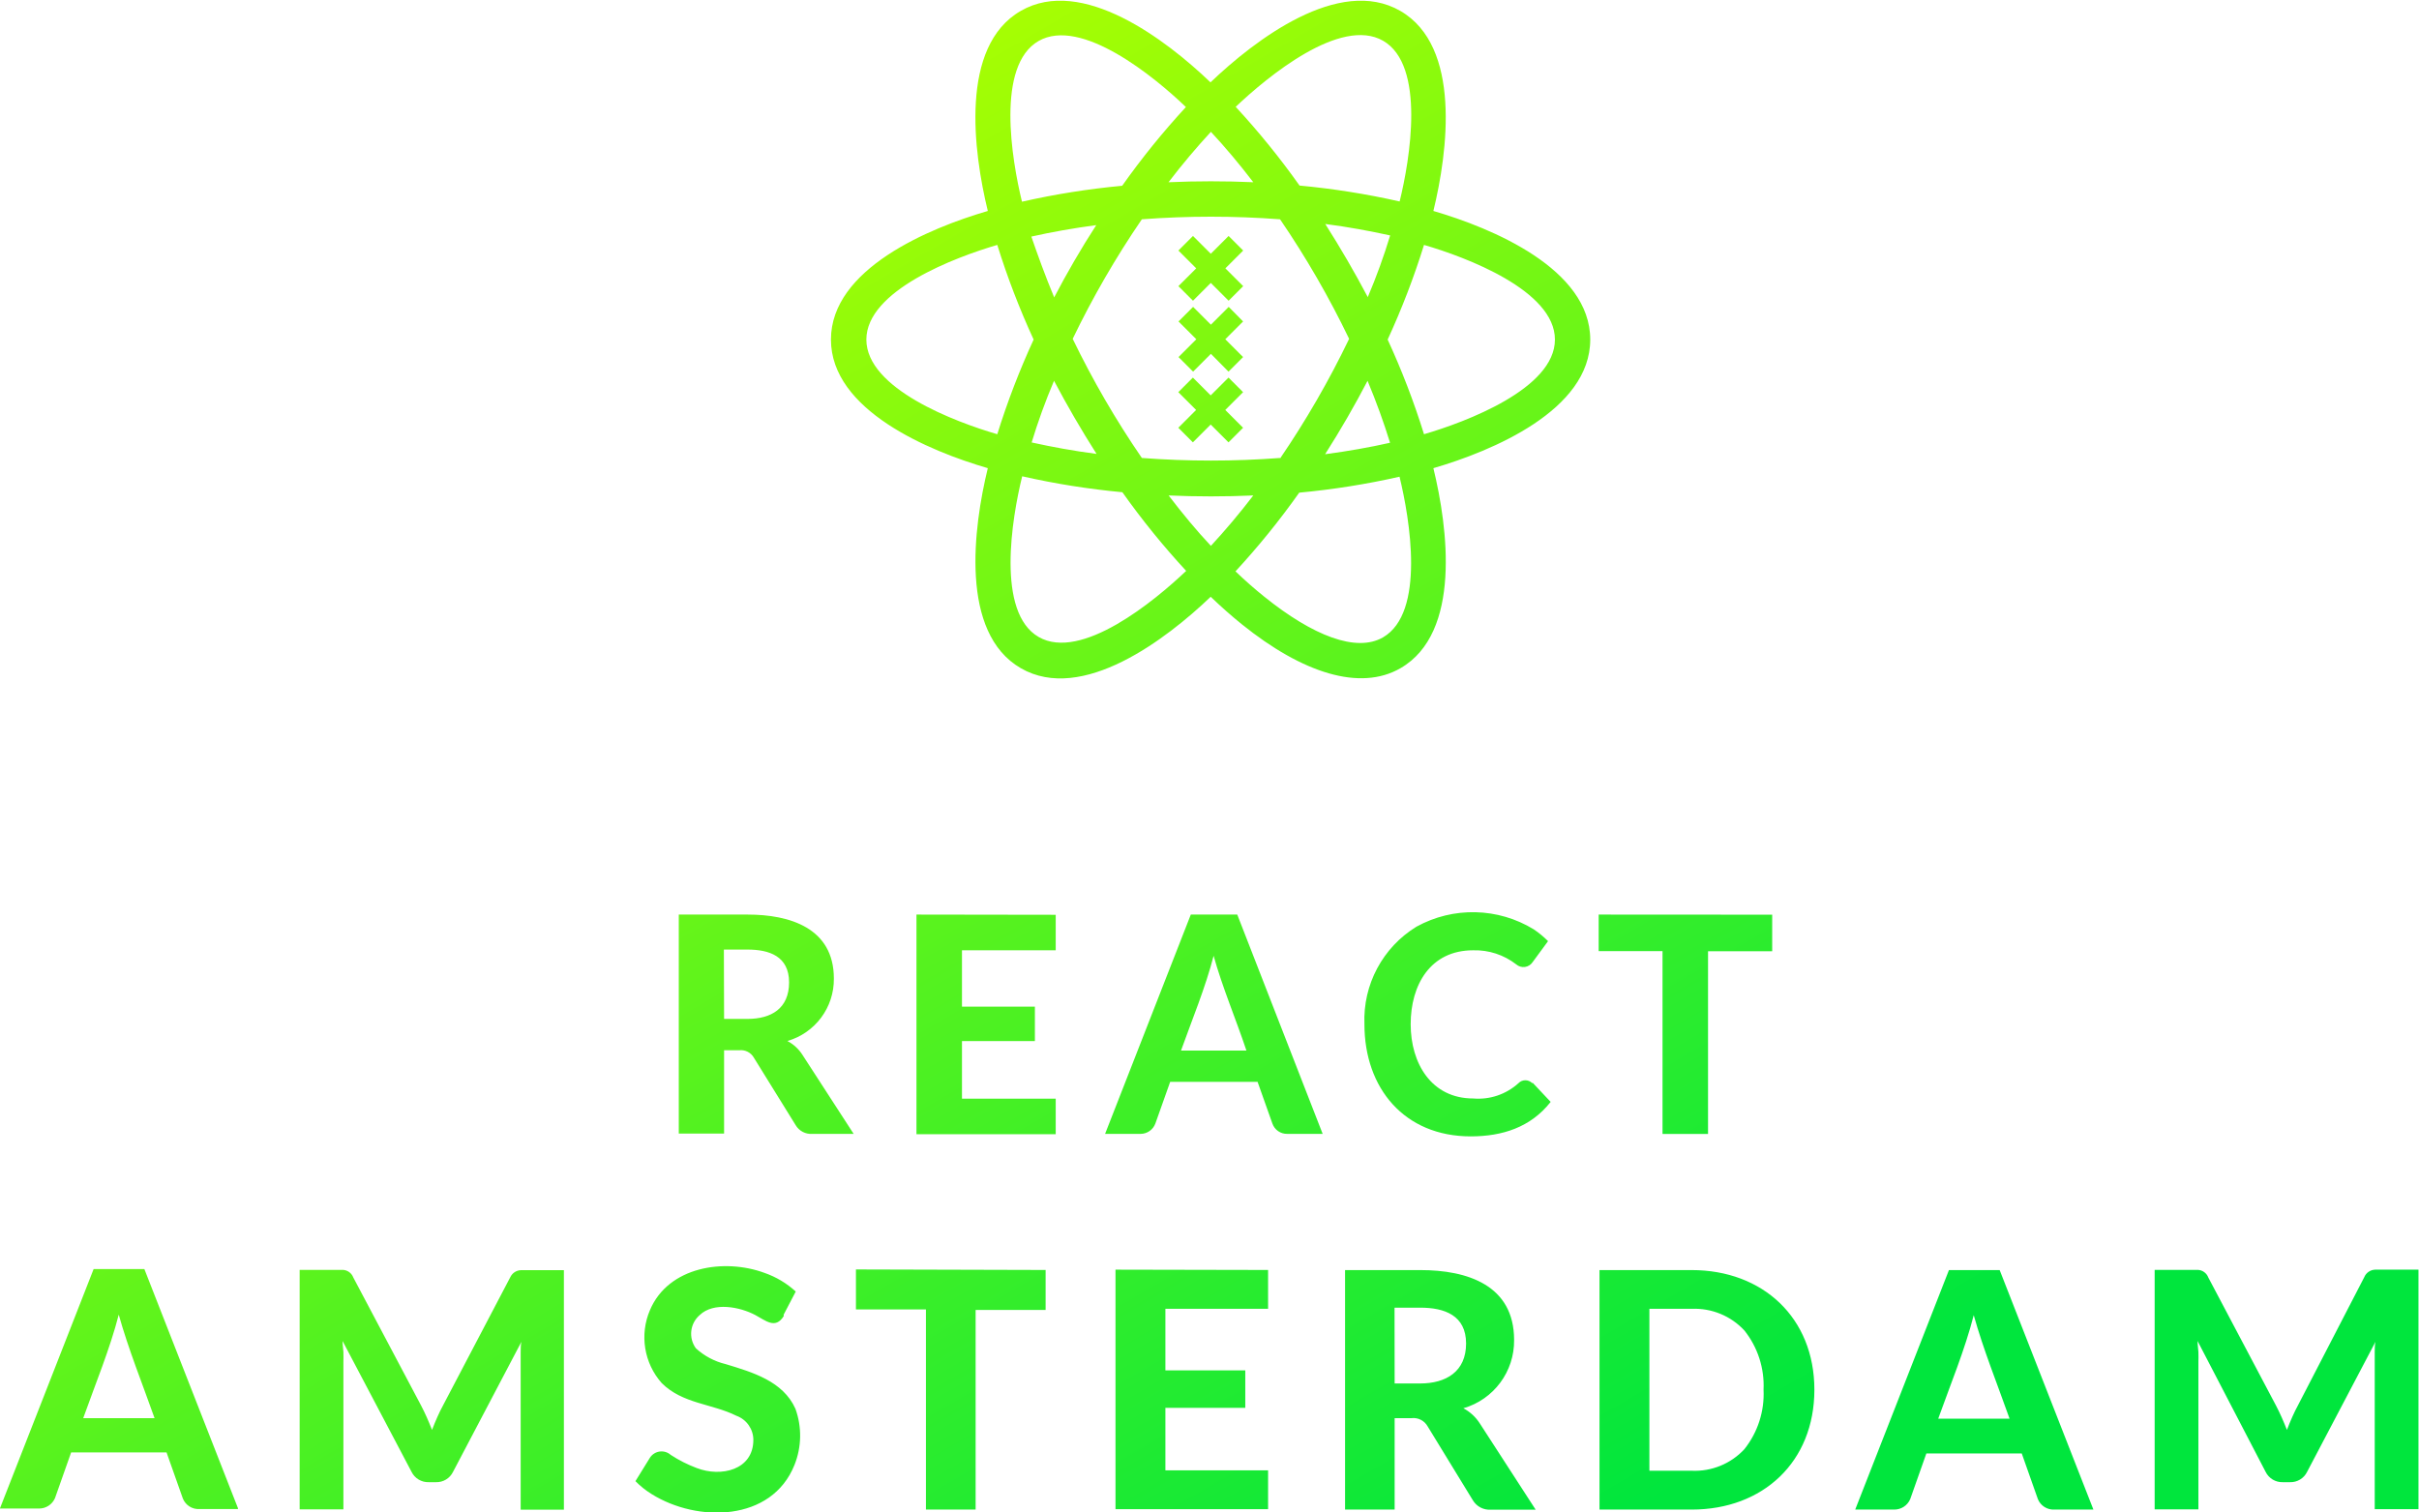
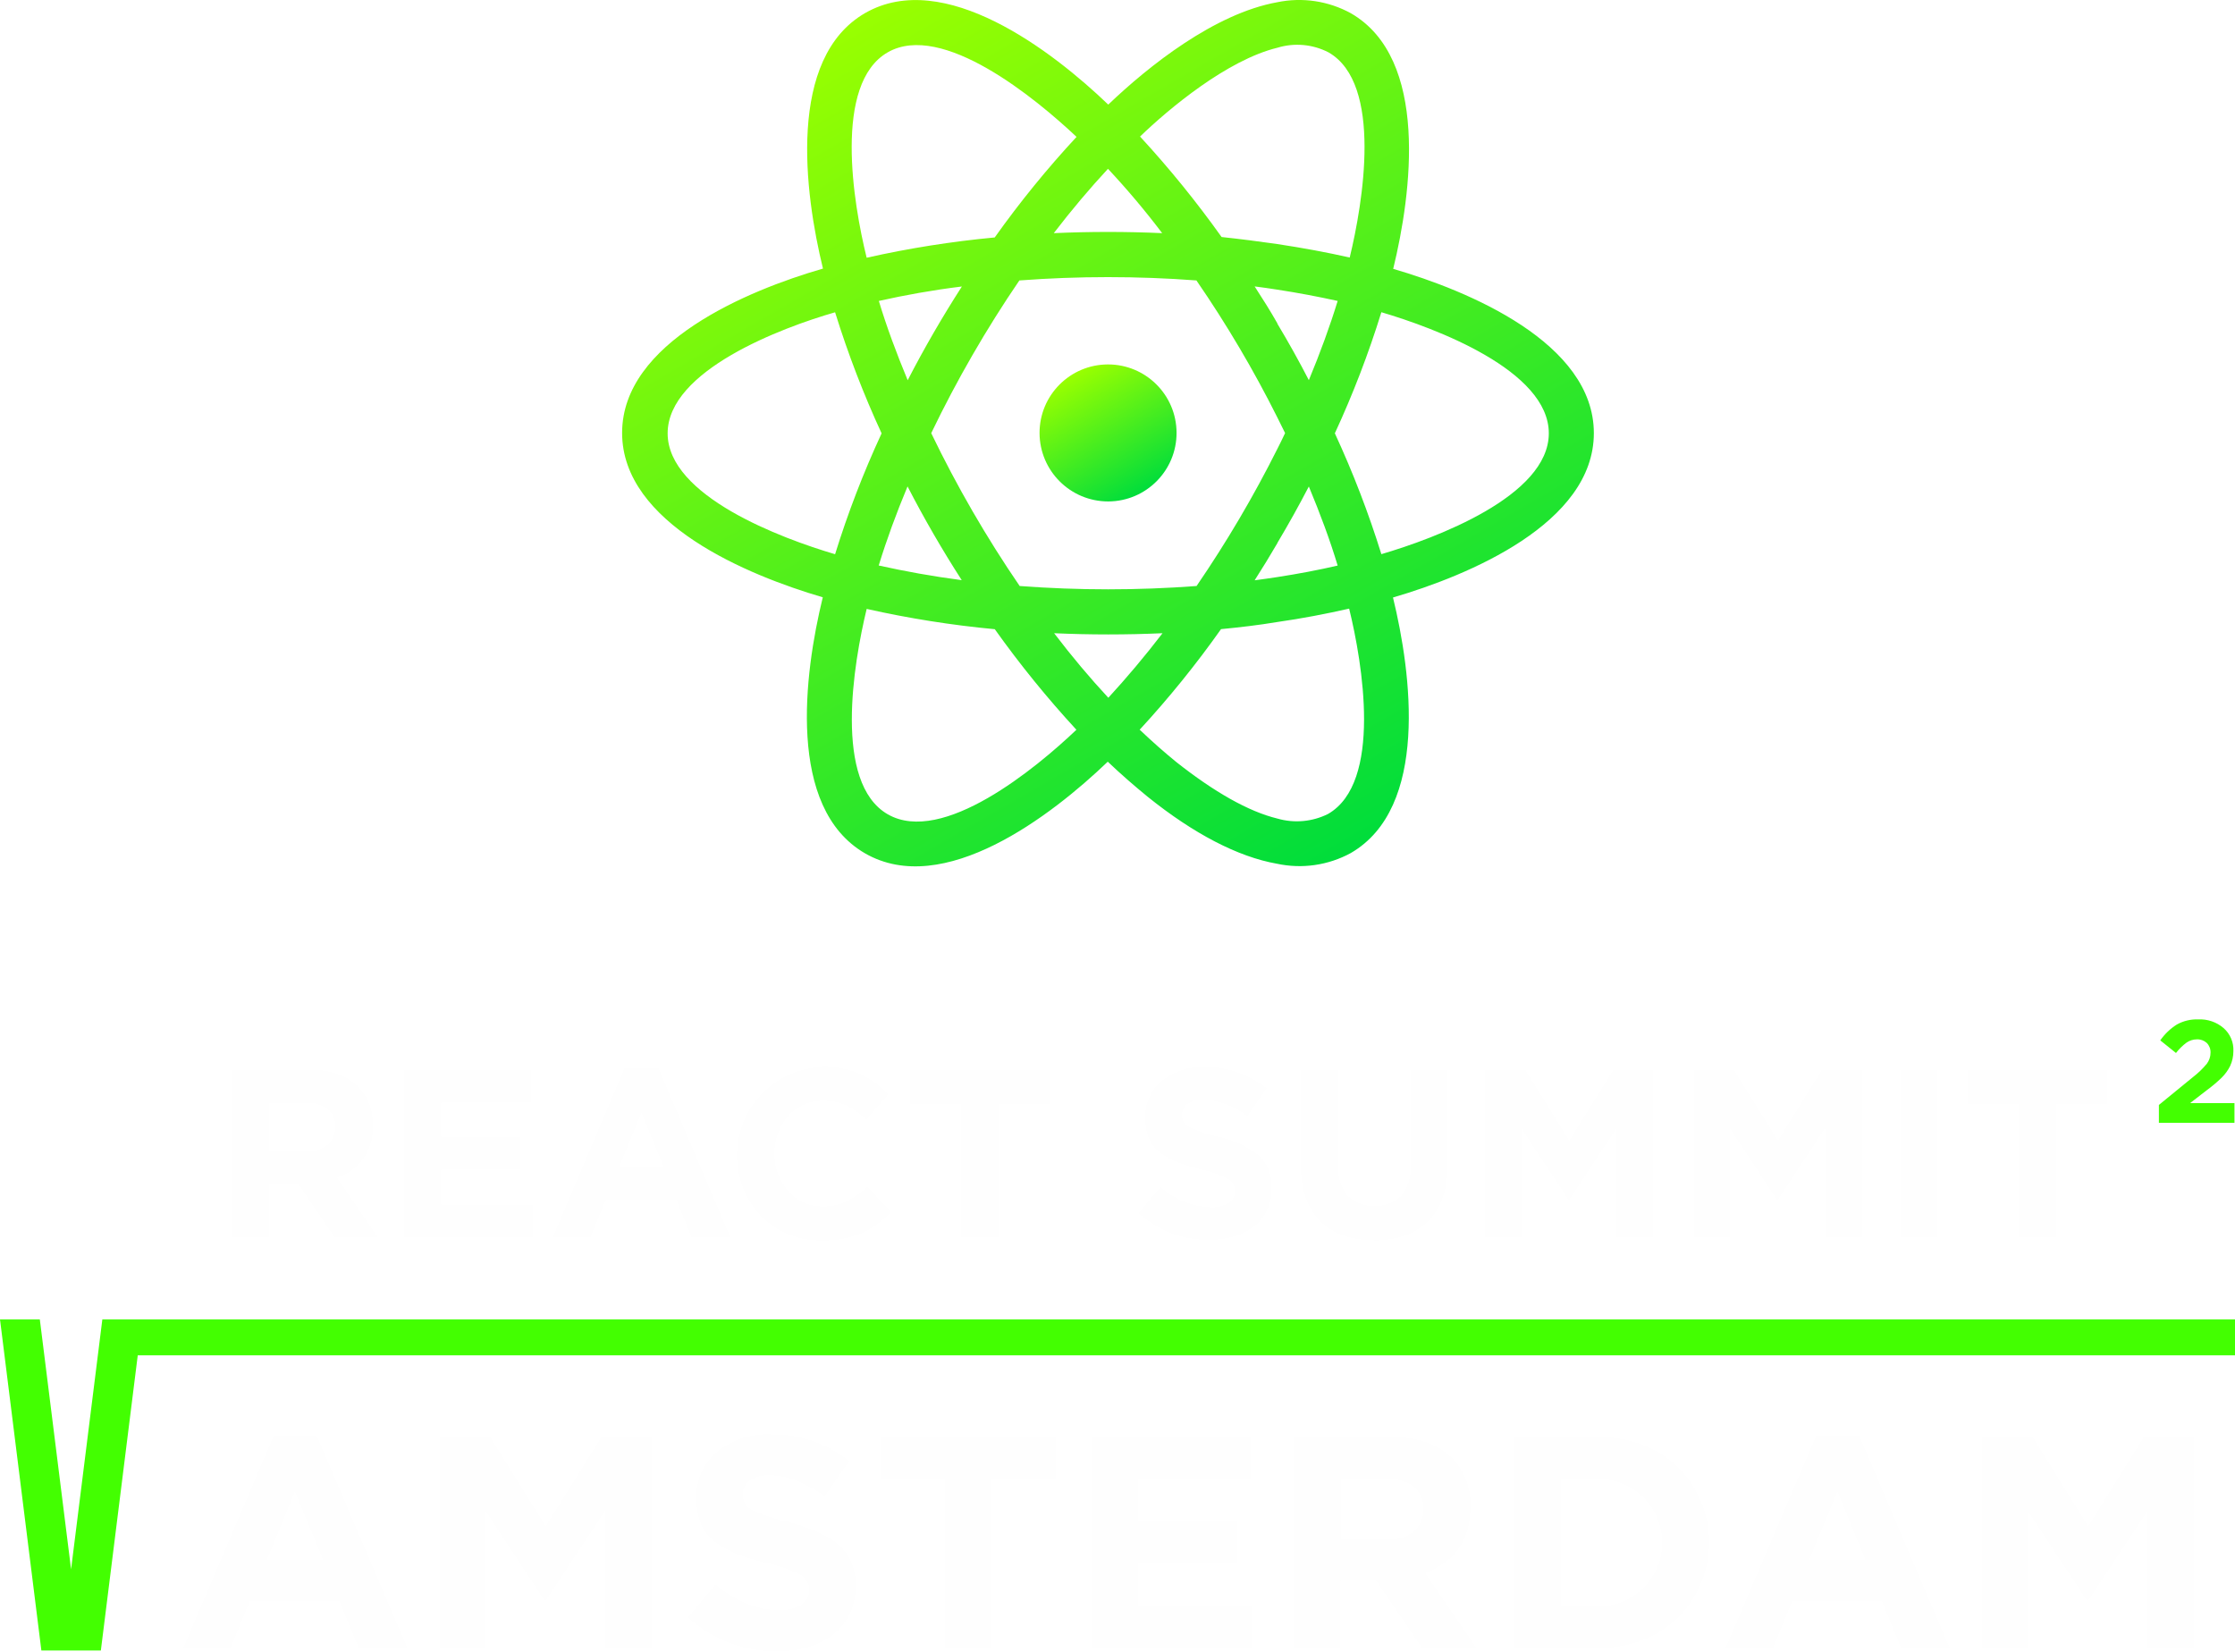
- <svg xmlns="http://www.w3.org/2000/svg" id="Layer_1" data-name="Layer 1" viewBox="0 0 232.25 145.17">
-   <defs>
-     <style>.cls-1{fill:url(#linear-gradient);}</style>
-     <linearGradient id="linear-gradient" x1="-127.92" y1="700.59" x2="-156.56" y2="749.93" gradientTransform="matrix(2.83, 0, 0, -2.83, 625.61, 2348.24)" gradientUnits="userSpaceOnUse">
-       <stop offset="0" stop-color="#00e63d" />
-       <stop offset="1" stop-color="#aeff00" />
-     </linearGradient>
-   </defs>
-   <g id="Layer_1-2" data-name="Layer_1">
-     <path class="cls-1" d="M253.34,222.52c-1.34-1.75-2.7-3.37-4.07-4.84-1.36,1.47-2.73,3.09-4.07,4.84C247.91,222.4,250.63,222.4,253.34,222.52Zm-50.81,83.36v8h-4.35V292.85h6.62c4,0,8.27,1.27,8.27,6.14a6.17,6.17,0,0,1-4.46,6,3.88,3.88,0,0,1,1.45,1.34l4.91,7.58H211a1.71,1.71,0,0,1-1.6-.84l-4-6.46a1.43,1.43,0,0,0-1.42-.73h-1.48Zm-46.69,44.06h-3.69a1.62,1.62,0,0,1-1.58-1L149,344.5h-9.16l-1.55,4.39a1.66,1.66,0,0,1-1.55,1H133l9-23h4.87l9,23ZM141,341.21h6.85c-1.14-3.23-2.52-6.64-3.44-9.94C143.57,334.55,142.14,338,141,341.21ZM173.44,340c.19.37.38.75.55,1.14s.34.79.5,1.2q.24-.63.51-1.24t.57-1.16L182,327.68A1.17,1.17,0,0,1,183,327l.54,0h3.61v23H183V335.82c0-.29,0-.6,0-.94s0-.69.07-1l-6.56,12.48a1.77,1.77,0,0,1-1.66,1h-.67a1.78,1.78,0,0,1-1.66-1L165.9,333.8c0,.36.06.71.08,1.05s0,.67,0,1v14.12h-4.2v-23h3.61l.54,0a1.13,1.13,0,0,1,1,.73L173.44,340Zm34.83-8.61c-.81,1.32-1.74.45-2.74-.08-1.49-.79-4-1.28-5.34,0a2.37,2.37,0,0,0-.37,3.19,6.47,6.47,0,0,0,2.86,1.52c2.57.78,5.51,1.63,6.7,4.29a7.58,7.58,0,0,1-.09,5.39c-2.19,5.48-9.32,5.55-13.72,2.8a8.31,8.31,0,0,1-1.55-1.24l1.39-2.25a1.33,1.33,0,0,1,2-.27A12.77,12.77,0,0,0,199.9,346c2.33.9,5.44.2,5.44-2.71a2.47,2.47,0,0,0-1.63-2.31c-2.34-1.17-5.17-1.14-7.17-3.14a6.63,6.63,0,0,1-1.13-7c1.77-4.2,7.15-5,11-3.58a8.62,8.62,0,0,1,3,1.79l-1.17,2.24Zm25.13-4.41v3.84h-6.72v19.17h-4.77V330.77h-6.72v-3.84Zm21.36,0v3.73H244.9v5.91h7.67v3.6H244.9v6h9.86v3.73H240.11v-23Zm12.15,14.24v8.77h-4.76v-23h7.23c4.5,0,9,1.44,9,6.71a6.74,6.74,0,0,1-4.87,6.56,4.24,4.24,0,0,1,1.58,1.46l5.36,8.28h-4.3a1.87,1.87,0,0,1-1.74-.92L270.08,342a1.56,1.56,0,0,0-1.55-.79H266.9Zm0-3.34h2.44c2.5,0,4.42-1.14,4.42-3.84s-2.07-3.44-4.39-3.44H266.9Zm40.3.6c0,6.93-4.93,11.51-11.78,11.51h-8.85v-23h8.85c6.83,0,11.78,4.58,11.78,11.49Zm-4.88,0a8.49,8.49,0,0,0-1.84-5.69,6.52,6.52,0,0,0-5.06-2.08h-4.06v15.55h4.06a6.49,6.49,0,0,0,5.06-2.07,8.52,8.52,0,0,0,1.84-5.71Zm31.61,11.51h-3.69a1.62,1.62,0,0,1-1.58-1l-1.55-4.39h-9.16l-1.55,4.39a1.66,1.66,0,0,1-1.55,1h-3.73l9-23H325l9,23Zm-14.84-8.73h6.85c-1.14-3.23-2.52-6.64-3.44-9.94-.84,3.29-2.27,6.75-3.41,9.94ZM351.53,340c.19.37.38.75.55,1.14s.34.79.5,1.2q.24-.63.51-1.24t.57-1.16L360,327.68a1.17,1.17,0,0,1,1.06-.73l.54,0h3.61v23h-4.2V335.82c0-.29,0-.6,0-.94s0-.69.07-1l-6.56,12.48a1.77,1.77,0,0,1-1.66,1h-.67a1.78,1.78,0,0,1-1.66-1L344,333.8c0,.36.06.71.08,1.05s0,.67,0,1v14.12h-4.2v-23h3.61l.54,0a1.13,1.13,0,0,1,1,.73L351.53,340Zm-149-37.13h2.24c2.29,0,4-1,4-3.51s-1.9-3.15-4-3.15h-2.26Zm31.84-10v3.41h-9v5.41h7V305h-7v5.53h9v3.41H221V292.85ZM260,313.91h-3.38a1.48,1.48,0,0,1-1.45-1l-1.42-4h-8.39l-1.42,4a1.52,1.52,0,0,1-1.42,1h-3.41l8.23-21.06h4.46Zm-13.59-8h6.27c-1-3-2.31-6.08-3.15-9.1C248.76,299.82,247.44,303,246.4,305.91ZM280.16,309l1.73,1.84c-1.93,2.45-4.65,3.31-7.68,3.31-6.35,0-10.2-4.61-10.2-10.77a10.48,10.48,0,0,1,5-9.37,11.21,11.21,0,0,1,11.26.26,9.29,9.29,0,0,1,1.37,1.13l-1.47,2a1.06,1.06,0,0,1-1.59.23,6.45,6.45,0,0,0-4.13-1.35c-4.12,0-6,3.33-6,7.1s2,7.13,6,7.13a5.73,5.73,0,0,0,4.35-1.47.92.92,0,0,1,1.32,0Zm23-16.14v3.51H297v17.55h-4.37V296.36H286.5v-3.51Zm-55.61-65.18,1.71,1.71,1.71-1.71,1.4,1.4-1.71,1.71,1.71,1.71-1.4,1.4-1.71-1.71-1.71,1.71-1.4-1.4,1.71-1.71-1.71-1.71Zm4.81,15-1.71,1.71,1.71,1.71-1.4,1.4-1.71-1.71-1.71,1.71-1.4-1.4,1.71-1.71-1.71-1.71,1.4-1.4,1.71,1.71,1.71-1.71Zm0-6.79-1.71,1.71,1.71,1.71-1.4,1.4L249.27,239l-1.71,1.71-1.4-1.4,1.71-1.71-1.71-1.71,1.4-1.4,1.71,1.71,1.71-1.71Zm-5.48-20.58c-3-2.89-10.07-8.7-14.16-6.35h0c-4.09,2.36-2.58,11.37-1.59,15.43a74.92,74.92,0,0,1,9.62-1.53,75,75,0,0,1,6.12-7.56Zm13.36,33.33c2.19-.29,4.28-.66,6.23-1.1-.59-1.92-1.31-3.91-2.16-5.95Q262.45,245.16,260.26,248.6Zm-2.49,3.69a75,75,0,0,1-6.12,7.56q1.39,1.33,2.75,2.42c4.69,3.78,8.86,5.39,11.41,3.92h0c4.09-2.36,2.58-11.37,1.59-15.43a75,75,0,0,1-9.62,1.53Zm-8.5,10c-4.24,4.06-12.34,10.26-18.23,6.86h0c-5.88-3.4-4.56-13.51-3.17-19.21-5.63-1.64-15.06-5.56-15.06-12.35s9.43-10.71,15.06-12.35c-1.39-5.7-2.72-15.82,3.16-19.21h0c5.88-3.4,14,2.8,18.22,6.86,4.24-4.06,12.34-10.26,18.23-6.86h0c5.88,3.4,4.56,13.51,3.17,19.21,5.63,1.64,15.06,5.56,15.06,12.35s-9.43,10.71-15.06,12.35c1.39,5.7,2.72,15.82-3.16,19.21h0c-3.88,2.24-9.41.47-15.22-4.21q-1.49-1.2-3-2.65Zm-20.49-15.61a74.91,74.91,0,0,1,3.49-9.09,74.9,74.9,0,0,1-3.49-9.09c-4,1.17-12.57,4.37-12.57,9.09s8.55,7.92,12.57,9.09Zm5.43-13.08q1.88-3.61,4.07-7c-2.19.29-4.27.66-6.23,1.1C232.65,229.54,233.37,231.53,234.22,233.57Zm35.54-5.1a75,75,0,0,1-3.49,9.09,74.9,74.9,0,0,1,3.49,9.09c4-1.17,12.57-4.37,12.57-9.09s-8.55-7.92-12.57-9.09ZM246.9,259.85a74.93,74.93,0,0,1-6.13-7.56,74.86,74.86,0,0,1-9.62-1.53c-1,4.06-2.5,13.08,1.58,15.43h0c4.09,2.36,11.13-3.46,14.16-6.34Zm2.37-2.41c1.36-1.47,2.73-3.09,4.07-4.84-2.71.12-5.42.12-8.13,0C246.55,254.35,247.91,256,249.27,257.44Zm6.64-8.39a88,88,0,0,0,6.63-11.49,87.93,87.93,0,0,0-6.63-11.48,88,88,0,0,0-13.27,0A88,88,0,0,0,236,237.56,87.93,87.93,0,0,0,242.64,249,88.08,88.08,0,0,0,255.91,249Zm8.41-15.47c.85-2,1.57-4,2.16-5.95-2-.44-4-.81-6.23-1.1,1.46,2.29,2.82,4.64,4.07,7Zm3.07-9.21c1-4.06,2.5-13.07-1.58-15.43h0c-4.09-2.36-11.13,3.46-14.16,6.34a75,75,0,0,1,6.13,7.56,74.89,74.89,0,0,1,9.62,1.53Zm-33.17,17.19c-.85,2-1.57,4-2.16,5.95,2,.44,4,.81,6.23,1.1-1.46-2.29-2.82-4.64-4.07-7Z" transform="translate(-133.01 -205.02)" />
-   </g>
+ <svg xmlns="http://www.w3.org/2000/svg" version="1.1" id="Layer_1" x="0px" y="0px" viewBox="0 0 373.84 276.214" enable-background="new 0 0 373.84 276.214" xml:space="preserve">
+   <linearGradient id="SVGID_1_" gradientUnits="userSpaceOnUse" x1="568.779" y1="2849.041" x2="649.932" y2="2989.598" gradientTransform="matrix(1 0 0 1 -424.03 -2846.88)">
+     <stop offset="0" style="stop-color:#99FF00" />
+     <stop offset="1" style="stop-color:#00DD3B" />
+   </linearGradient>
+   <path fill-rule="evenodd" clip-rule="evenodd" fill="url(#SVGID_1_)" d="M144.952,43.068c-2.228-9.018-5.6-29.07,3.537-34.316l0,0  c9.101-5.21,24.756,7.71,31.581,14.146c-4.922,5.305-9.493,10.924-13.686,16.822c-7.209,0.674-14.367,1.808-21.431,3.395V43.068z   M176.262,39c2.994-3.902,6.036-7.497,9.065-10.763c3.206,3.428,6.233,7.02,9.065,10.763C188.357,38.729,182.333,38.729,176.262,39z   M170.533,46.911c9.849-0.74,19.74-0.74,29.589,0c5.042,7.323,9.569,14.988,13.545,22.94c0.436,0.872,0.872,1.745,1.285,2.593  c-0.401,0.872-0.837,1.745-1.285,2.629c-3.982,7.948-8.499,15.616-13.521,22.952c-9.849,0.74-19.74,0.74-29.589,0  c-5.57-8.138-10.515-16.685-14.794-25.569c4.272-8.88,9.206-17.428,14.759-25.569L170.533,46.911z M213.667,90.811  c1.851-3.1,3.607-6.26,5.258-9.431c1.886,4.539,3.537,8.947,4.821,13.227c-3.206,0.743-6.566,1.379-10.079,1.922  c-1.25,0.2-2.523,0.365-3.808,0.542c1.309-2.051,2.593-4.138,3.808-6.224V90.811z M147.003,50.341  c4.35-0.978,8.995-1.815,13.887-2.417c-3.265,5.081-6.307,10.327-9.065,15.679c-1.886-4.539-3.537-8.983-4.821-13.25V50.341z   M190.62,122.074c4.897-5.311,9.446-10.934,13.616-16.834c3.206-0.307,6.307-0.672,9.336-1.179  c4.208-0.601,8.252-1.379,12.095-2.252c2.228,9.054,5.6,29.106-3.537,34.352l0,0c-2.625,1.307-5.647,1.581-8.464,0.766  c-4.857-1.179-10.61-4.48-16.881-9.431c-2.028-1.65-4.043-3.43-6.13-5.411L190.62,122.074z M151.801,81.368  c2.758,5.352,5.8,10.61,9.065,15.679c-4.892-0.637-9.537-1.485-13.887-2.452C148.288,90.327,149.915,85.883,151.801,81.368z   M144.964,101.856c7.065,1.587,14.223,2.721,21.431,3.395c4.192,5.888,8.752,11.508,13.651,16.822  c-6.743,6.425-22.398,19.38-31.546,14.146l0,0c-9.136-5.246-5.729-25.298-3.537-34.352V101.856z M111.673,72.491  c0-10.527,19.074-17.683,28.009-20.253c2.147,6.914,4.745,13.679,7.78,20.253c-3.04,6.559-5.64,13.313-7.78,20.217  C130.747,90.08,111.673,82.983,111.673,72.491z M137.608,99.982c-3.1,12.684-6.036,35.153,7.073,42.757l0,0  c13.109,7.568,31.169-6.26,40.611-15.325c2.263,2.157,4.515,4.102,6.708,5.894c7.615,6.118,15.03,10.02,21.596,11.175  c4.191,0.898,8.565,0.268,12.331-1.78l0,0c13.109-7.568,10.173-30.072,7.073-42.757c12.566-3.666,33.597-12.378,33.597-27.491  s-21.019-23.836-33.562-27.479c3.1-12.684,6.036-35.188-7.073-42.757l0,0c-3.749-2.057-8.107-2.713-12.295-1.851  c-10.515,1.886-21.573,10.704-28.292,17.129c-9.431-9.054-27.502-22.846-40.647-15.325l0,0  c-13.109,7.533-10.173,30.072-7.073,42.757c-12.566,3.631-33.597,12.342-33.597,27.491s21.031,23.824,33.562,27.491L137.608,99.982z   M213.667,54.101c-1.179-2.087-2.499-4.173-3.808-6.189c1.309,0.165,2.558,0.342,3.808,0.542c3.537,0.542,6.873,1.179,10.079,1.886  c-1.309,4.267-2.935,8.712-4.821,13.25c-1.65-3.198-3.403-6.342-5.258-9.431V54.101z M190.679,22.85  c4.892-4.715,14.594-12.814,22.987-14.865c2.845-0.868,5.917-0.588,8.558,0.778l0,0c9.136,5.246,5.729,25.298,3.537,34.316  c-3.843-0.872-7.886-1.615-12.095-2.252c-3.03-0.436-6.13-0.837-9.336-1.179c-4.192-5.888-8.752-11.508-13.651-16.822V22.85z   M231.055,92.697c-2.147-6.902-4.746-13.656-7.78-20.217c3.04-6.571,5.64-13.336,7.78-20.253  c8.936,2.629,28.009,9.725,28.009,20.253S239.99,90.08,231.055,92.697z M176.321,105.923c6.036,0.271,12.06,0.271,18.131,0  c-2.994,3.902-6.036,7.497-9.065,10.798C182.321,113.421,179.292,109.825,176.321,105.923z" />
+   <linearGradient id="SVGID_2_" gradientUnits="userSpaceOnUse" x1="603.661" y1="2909.41" x2="615.124" y2="2929.258" gradientTransform="matrix(1 0 0 1 -424.03 -2846.88)">
+     <stop offset="0" style="stop-color:#99FF00" />
+     <stop offset="1" style="stop-color:#00DD3B" />
+   </linearGradient>
+   <path fill-rule="evenodd" clip-rule="evenodd" fill="url(#SVGID_2_)" d="M185.375,83.879c6.328-0.02,11.443-5.166,11.423-11.494  c-0.02-6.328-5.166-11.442-11.494-11.423c-6.323,0.02-11.436,5.159-11.423,11.482C173.907,78.772,179.046,83.886,185.375,83.879z" />
+   <path fill="#FEFEFE" d="M38.88,207.001v-28.08h12.84c3.57,0,6.32,1,8.2,2.85c1.669,1.745,2.547,4.099,2.43,6.51  c0.239,3.935-2.237,7.525-6,8.7l6.86,10h-7.23l-6.12-9h-4.81v9L38.88,207.001z M45.05,192.561h6.26  c1.265,0.079,2.516-0.305,3.52-1.08c0.839-0.765,1.29-1.866,1.23-3c0.083-1.15-0.398-2.269-1.29-3c-1.04-0.733-2.301-1.086-3.57-1  h-6.15V192.561z" />
+   <polygon fill="#FEFEFE" points="67.64,207.011 67.64,178.921 88.85,178.921 88.85,184.431 73.78,184.431 73.78,190.141   87.05,190.141 87.05,195.621 73.78,195.621 73.78,201.531 89.05,201.531 89.05,207.011 " />
+   <path fill="#FEFEFE" d="M92.45,207.001l12-28.28h5.72l12,28.28h-6.46l-2.57-6.28h-11.83l-2.57,6.28H92.45z M103.54,195.241h7.49  l-3.74-9.1L103.54,195.241z" />
+   <path fill="#FEFEFE" d="M137.45,207.491c-3.866,0.1-7.598-1.423-10.29-4.2c-5.528-6.036-5.117-15.41,0.919-20.938  c4.275-3.916,10.441-4.979,15.781-2.721c1.759,0.865,3.364,2.013,4.75,3.4l-3.72,4.25c-0.991-0.971-2.128-1.781-3.37-2.4  c-1.218-0.522-2.535-0.774-3.86-0.74c-2.221-0.047-4.352,0.881-5.83,2.54c-3.089,3.617-3.089,8.943,0,12.56  c1.466,1.678,3.602,2.62,5.83,2.57c1.353,0.028,2.695-0.256,3.92-0.83c1.282-0.646,2.458-1.482,3.49-2.48l3.95,4.22  c-1.405,1.527-3.106,2.751-5,3.6c-2.087,0.849-4.329,1.247-6.58,1.17L137.45,207.491z" />
+   <polygon fill="#FEFEFE" points="160.8,207.011 160.8,184.631 152.23,184.631 152.23,178.921 175.55,178.921 175.55,184.631   166.98,184.631 166.98,207.011 " />
+   <path fill="#FEFEFE" d="M202.34,207.401c-4.389,0.074-8.641-1.528-11.89-4.48l3.66-4.37c2.305,2.086,5.273,3.29,8.38,3.4  c1.048,0.068,2.093-0.18,3-0.71c0.702-0.417,1.12-1.184,1.09-2c0.009-0.816-0.413-1.576-1.11-2c-1.433-0.746-2.965-1.285-4.55-1.6  c-1.318-0.327-2.617-0.728-3.89-1.2c-1.001-0.399-1.951-0.916-2.83-1.54c-0.886-0.601-1.581-1.445-2-2.43  c-0.451-1.114-0.666-2.309-0.63-3.51c-0.085-2.36,0.927-4.627,2.74-6.14c2.006-1.605,4.523-2.436,7.09-2.34  c3.796-0.064,7.495,1.198,10.46,3.57l-3.23,4.65c-2.096-1.636-4.636-2.602-7.29-2.77c-0.949-0.054-1.891,0.195-2.69,0.71  c-0.601,0.413-0.954,1.101-0.94,1.83c-0.029,0.849,0.424,1.643,1.17,2.05c1.56,0.733,3.202,1.28,4.89,1.63  c2.462,0.522,4.778,1.584,6.78,3.11c1.482,1.387,2.267,3.364,2.14,5.39c0.122,2.467-0.927,4.846-2.83,6.42  c-2.157,1.604-4.805,2.41-7.49,2.28L202.34,207.401z" />
+   <path fill="#FEFEFE" d="M229.78,207.461c-3.83,0-6.8-1.06-8.95-3.2s-3.23-5.22-3.23-9.28v-16.06h6.2v15.91  c-0.132,1.858,0.427,3.699,1.57,5.17c2.531,2.351,6.438,2.377,9,0.06c1.133-1.41,1.693-3.195,1.57-5v-16.1h6.2v15.87  c0,4.17-1.09,7.31-3.29,9.45s-5.2,3.22-9.06,3.22L229.78,207.461z" />
+   <polygon fill="#FEFEFE" points="248.42,207.011 248.42,178.921 255.11,178.921 262.49,190.801 269.89,178.921 276.55,178.921   276.55,207.011 270.41,207.011 270.41,188.691 262.49,200.671 262.35,200.671 254.51,188.801 254.51,207.011 " />
+   <polygon fill="#FEFEFE" points="283.33,207.011 283.33,178.921 289.99,178.921 297.39,190.801 304.77,178.921 311.46,178.921   311.46,207.011 305.28,207.011 305.28,188.691 297.39,200.671 297.22,200.671 289.39,188.801 289.39,207.011 " />
+   <rect x="317.92" y="178.921" fill="#FEFEFE" width="6.17" height="28.08" />
+   <polygon fill="#FEFEFE" points="337.67,207.011 337.67,184.631 329.13,184.631 329.13,178.921 352.42,178.921 352.42,184.631   343.88,184.631 343.88,207.011 " />
+   <path fill="#FEFEFE" d="M30.64,275.701l15.15-35.56h7.18l15.18,35.56H60l-3.23-7.87h-15l-3.23,7.91L30.64,275.701z M44.64,260.921  h9.41l-4.72-11.44L44.64,260.921z" />
+   <polygon fill="#FEFEFE" points="73.61,275.701 73.61,240.371 81.99,240.371 91.28,255.321 100.6,240.371 108.97,240.371   108.97,275.701 101.25,275.701 101.25,252.641 91.28,267.741 91.08,267.741 81.24,252.781 81.24,275.701 " />
+   <path fill="#FEFEFE" d="M130.07,276.211c-5.535,0.085-10.896-1.935-15-5.65l4.6-5.51c3.49,2.85,7,4.28,10.58,4.28  c1.305,0.072,2.604-0.233,3.74-0.88c0.874-0.545,1.395-1.511,1.37-2.54c-0.012-1.012-0.555-1.942-1.43-2.45  c-1.811-0.915-3.734-1.587-5.72-2c-1.659-0.393-3.292-0.888-4.89-1.48c-1.259-0.511-2.457-1.161-3.57-1.94  c-1.085-0.779-1.944-1.831-2.49-3.05c-0.546-1.408-0.807-2.91-0.77-4.42c-0.101-2.972,1.176-5.825,3.46-7.73  c2.526-2.012,5.693-3.046,8.92-2.91c4.773-0.092,9.426,1.493,13.15,4.48l-4.06,5.85c-3.32-2.31-6.4-3.48-9.18-3.48  c-1.188-0.065-2.366,0.243-3.37,0.88c-0.752,0.526-1.191,1.393-1.17,2.31c-0.044,1.065,0.522,2.063,1.46,2.57  c1.965,0.915,4.029,1.603,6.15,2.05c3.86,1,6.69,2.31,8.52,3.88c1.878,1.754,2.875,4.255,2.72,6.82c0.128,3.079-1.193,6.039-3.57,8  c-2.37,1.94-5.52,2.91-9.41,2.91L130.07,276.211z" />
+   <polygon fill="#FEFEFE" points="158.06,275.701 158.06,247.531 147.31,247.531 147.31,240.371 176.61,240.371 176.61,247.531   165.83,247.531 165.83,275.701 " />
+   <polygon fill="#FEFEFE" points="182.59,275.701 182.59,240.371 209.26,240.371 209.26,247.301 190.3,247.301 190.3,254.471   207,254.471 207,261.371 190.3,261.371 190.3,268.791 209.52,268.791 209.52,275.701 " />
+   <path fill="#FEFEFE" d="M216.45,275.701v-35.33h16.18c4.49,0,7.92,1.2,10.32,3.6c2.078,2.193,3.163,5.143,3,8.16  c0,5.42-2.527,9.087-7.58,11l8.63,12.61h-9.09l-7.69-11.3h-6v11.3L216.45,275.701z M224.25,257.551h7.89  c1.58,0.091,3.137-0.408,4.37-1.4c1.057-0.936,1.634-2.3,1.57-3.71c0.091-1.439-0.502-2.836-1.6-3.77  c-1.319-0.924-2.912-1.375-4.52-1.28h-7.72L224.25,257.551z" />
+   <path fill="#FEFEFE" d="M253.28,275.701v-35.33h13.78c5.547,0,10.063,1.667,13.55,5c6.975,6.896,7.04,18.141,0.144,25.116  c-0.048,0.048-0.096,0.096-0.144,0.144c-3.52,3.37-8,5.05-13.52,5.05L253.28,275.701z M261.06,268.701h6  c5.879,0.18,10.791-4.439,10.972-10.318c0.18-5.879-4.439-10.791-10.318-10.972c-0.218-0.007-0.436-0.007-0.653,0h-6L261.06,268.701  L261.06,268.701z" />
+   <path fill="#FEFEFE" d="M288.62,275.701l15.18-35.56h7.18l15.15,35.56h-8.12l-3.24-7.87h-15l-3.23,7.91L288.62,275.701z   M302.62,260.921h9.41l-4.69-11.44L302.62,260.921z" />
+   <polygon fill="#FEFEFE" points="331.59,275.701 331.59,240.371 339.99,240.371 349.28,255.321 358.6,240.371 366.98,240.371   366.98,275.701 359.26,275.701 359.26,252.641 349.28,267.741 349.08,267.741 339.22,252.781 339.22,275.701 " />
+   <path fill="#43FF01" d="M361.11,187.831v-3l5.69-4.65c0.853-0.656,1.631-1.404,2.32-2.23c0.407-0.535,0.628-1.188,0.63-1.86  c0.023-0.607-0.205-1.196-0.63-1.63c-0.453-0.411-1.049-0.627-1.66-0.6c-0.615,0.003-1.214,0.191-1.72,0.54  c-0.667,0.495-1.263,1.081-1.77,1.74l-2.63-2.11c0.736-1.06,1.678-1.961,2.77-2.65c1.089-0.607,2.324-0.905,3.57-0.86  c1.555-0.078,3.08,0.445,4.26,1.46c1.099,0.969,1.699,2.386,1.63,3.85c0.003,0.856-0.181,1.703-0.54,2.48  c-0.357,0.719-0.83,1.374-1.4,1.94c-0.797,0.771-1.645,1.486-2.54,2.14l-2.77,2.14h7.43v3.3H361.11z" />
+   <path fill-rule="evenodd" clip-rule="evenodd" fill="#43FF01" d="M373.84,220.701H17.12l-5.23,41.81l-5.23-41.81H0l6.92,55.39h9.95  l6.17-49.37h350.8V220.701z" />
</svg>
